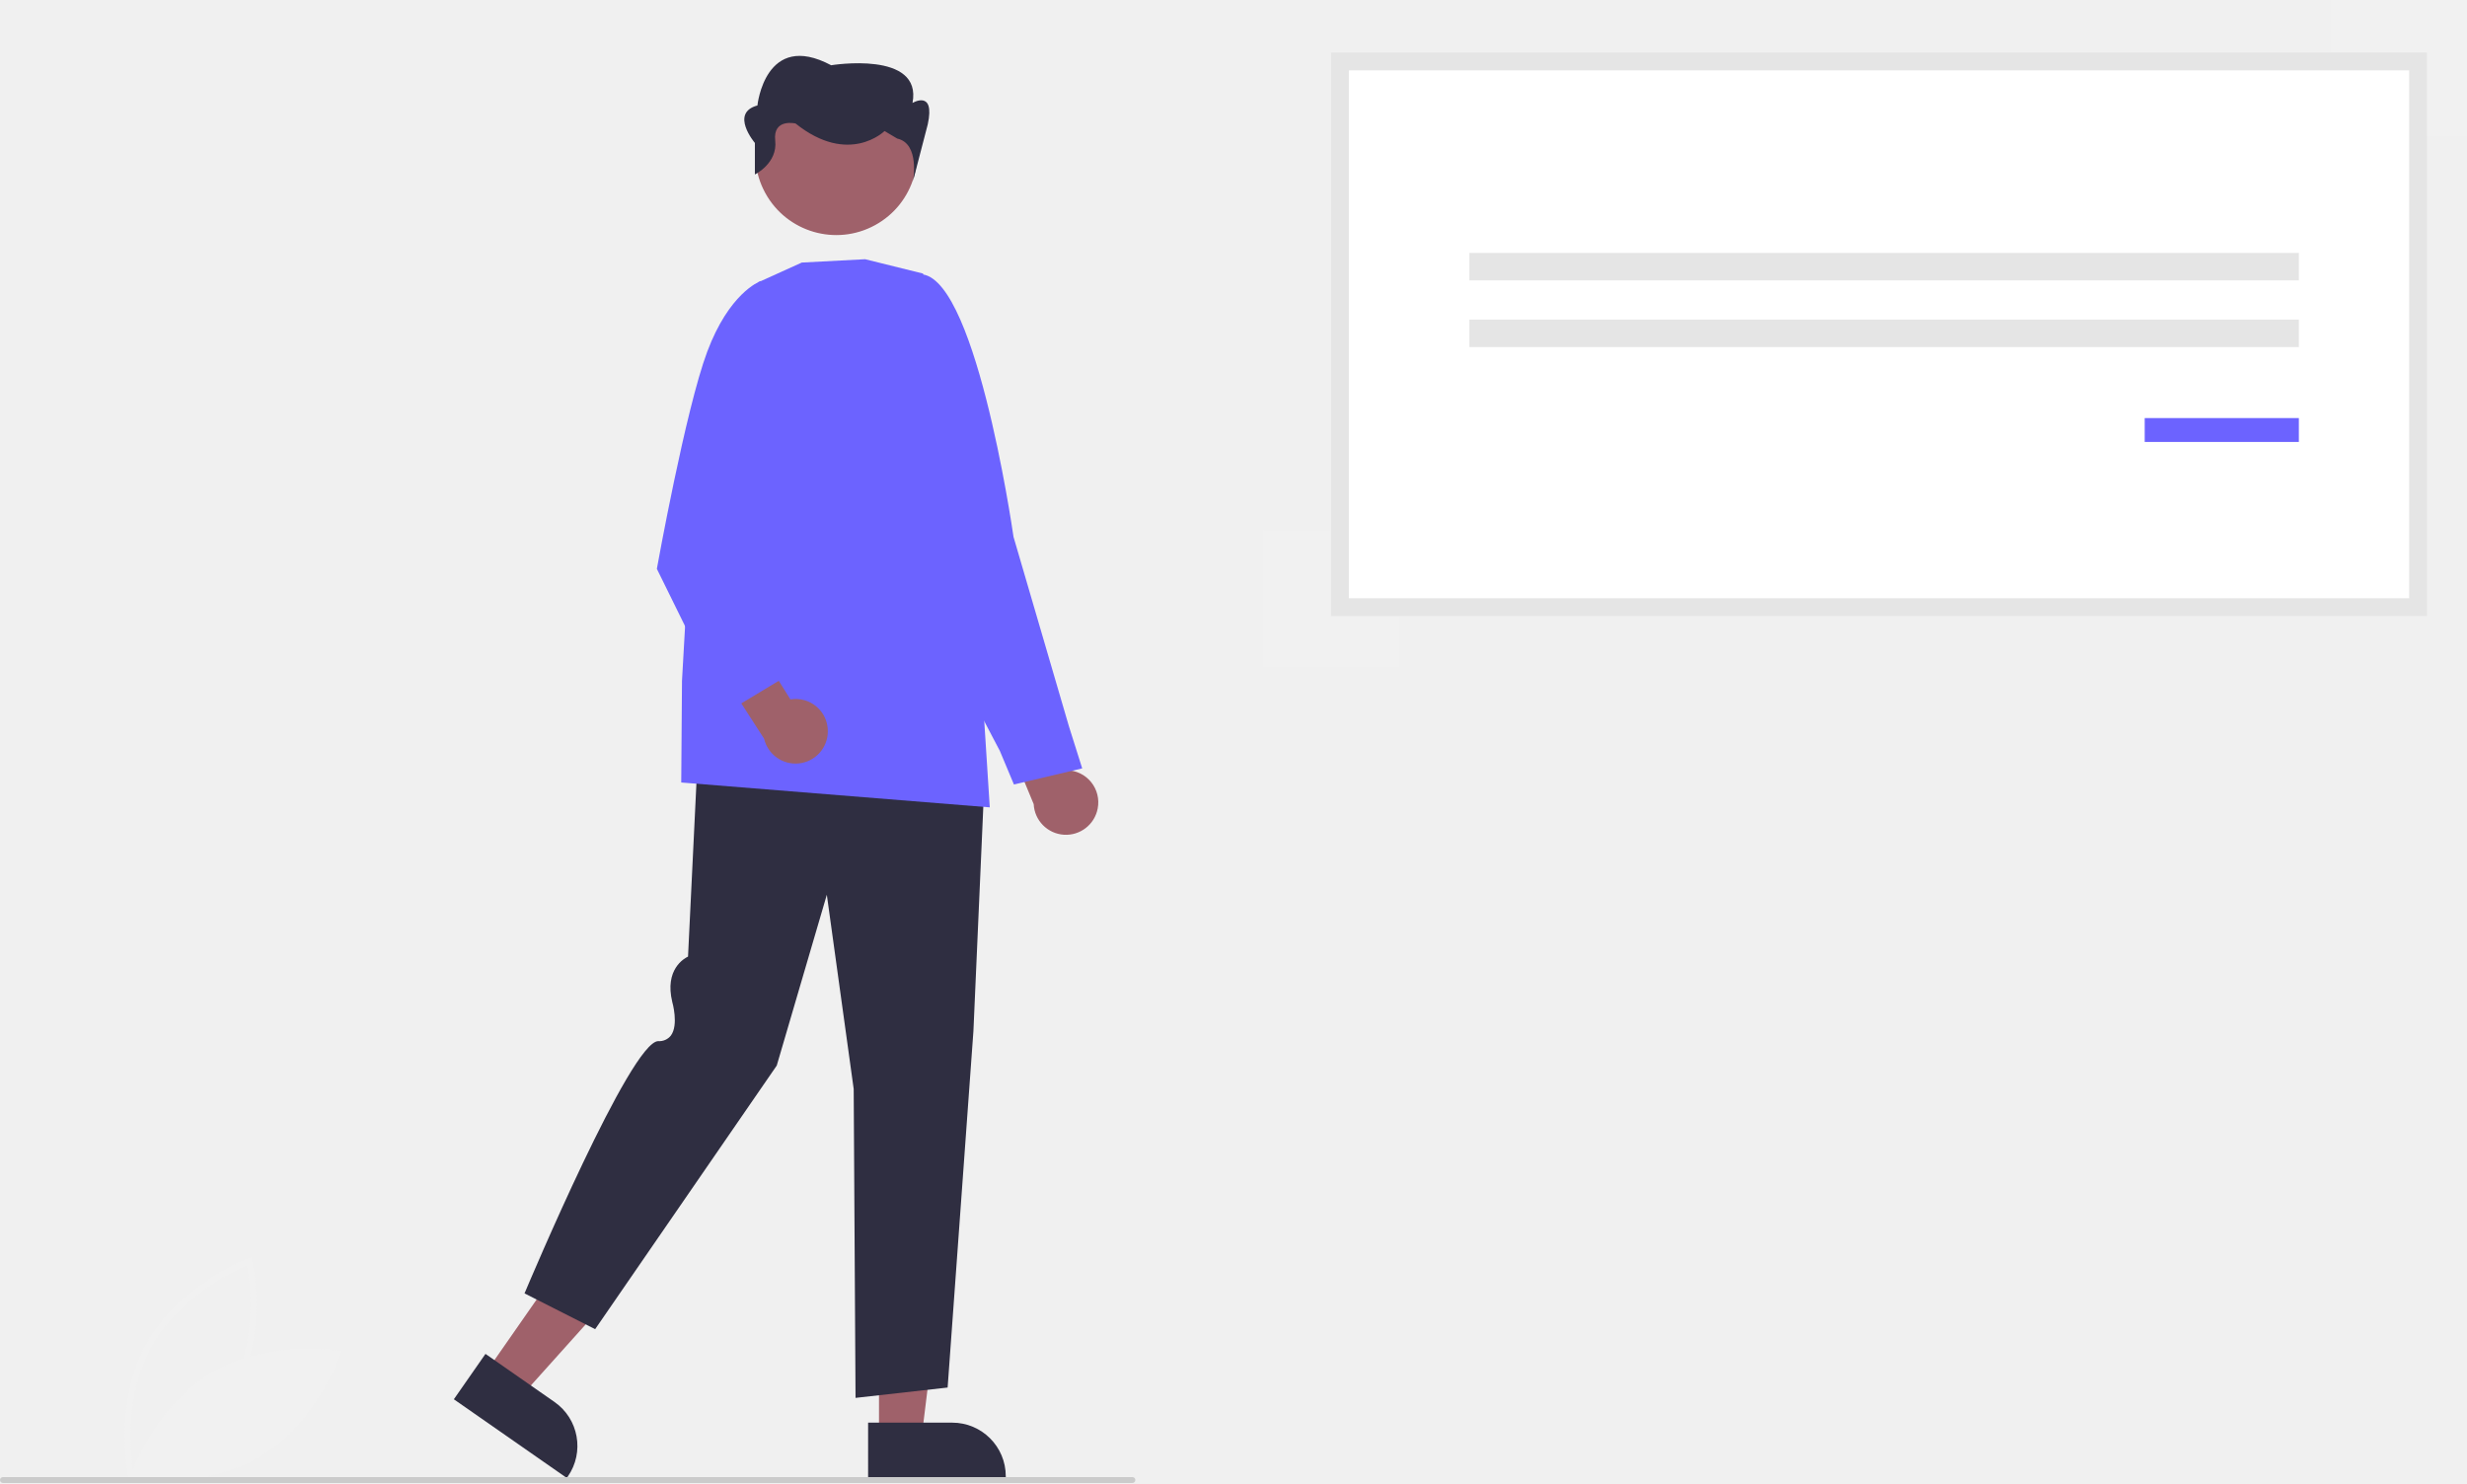
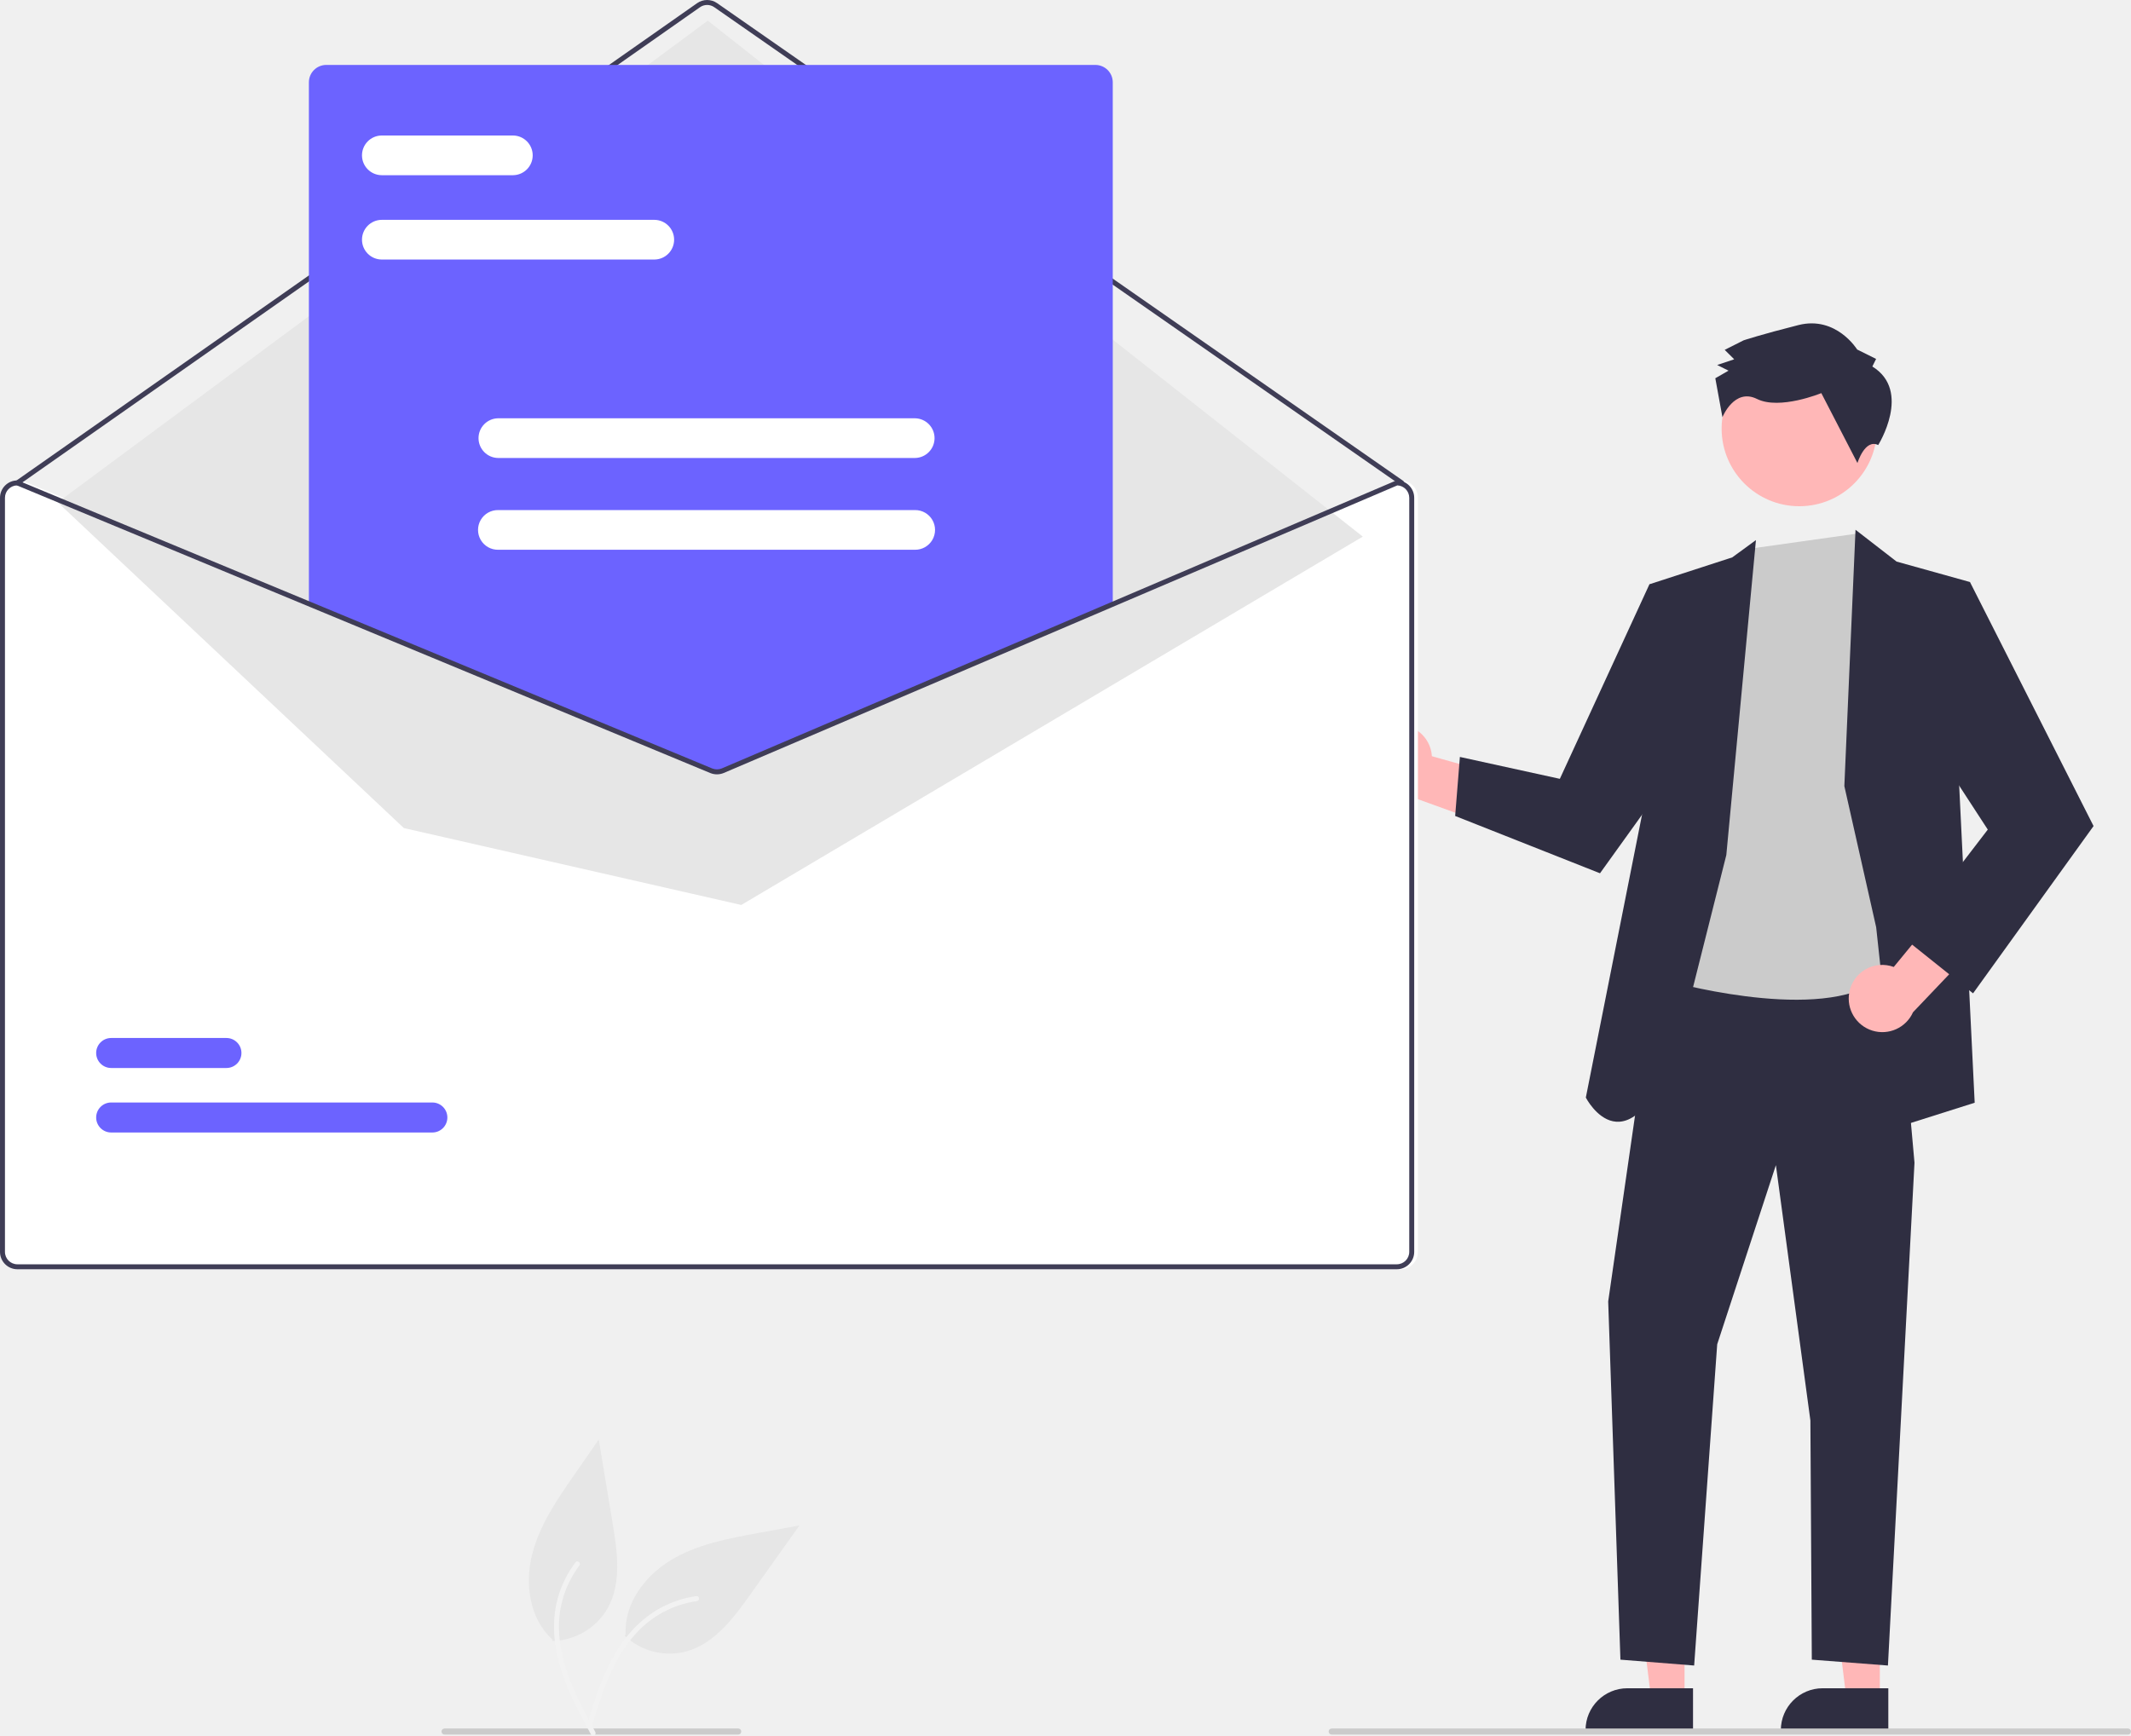
- <svg xmlns="http://www.w3.org/2000/svg" id="ea5e03e3-9574-4d13-87c6-536b7dd50c0f" data-name="Layer 1" width="832.206" height="500.356" viewBox="0 0 832.206 500.356">
-   <path d="M227.317,699.06c-.056-.245-5.44-24.798,5.556-45.19,10.996-20.392,34.468-29.385,34.704-29.474l1.073-.402.253,1.118c.056.245,5.44,24.798-5.556,45.19-10.996,20.392-34.468,29.385-34.704,29.474l-1.073.402Zm39.862-72.338c-4.702,2.022-23.258,10.874-32.545,28.097-9.288,17.225-6.486,37.594-5.592,42.631,4.7-2.018,23.249-10.855,32.545-28.097C270.874,652.129,268.072,631.762,267.178,626.722Z" transform="translate(-183.897 -199.8219)" fill="#f1f1f1" />
-   <path d="M254.944,663.149c-19.761,11.889-27.371,35.503-27.371,35.503s24.428,4.339,44.188-7.55,27.371-35.503,27.371-35.503S274.704,651.26,254.944,663.149Z" transform="translate(-183.897 -199.8219)" fill="#f1f1f1" />
-   <path d="M554.193,472.564a10.837,10.837,0,0,0-10.48-12.897l-9.151-23.012-15.341,2.15,13.379,32.317a10.896,10.896,0,0,0,21.592,1.443Z" transform="translate(-183.897 -199.8219)" fill="#9f616a" />
-   <path d="M525.93,464.479l-4.753-11.335-29.621-56.385,1.611-104.332.309-.041c18.954-2.504,31.778,84.829,32.315,88.548l18.716,64.008,4.455,14.108Z" transform="translate(-183.897 -199.8219)" fill="#6c63ff" />
-   <polygon points="296.518 484.658 310.92 484.657 317.771 429.106 296.515 429.107 296.518 484.658" fill="#9f616a" />
-   <path d="M476.741,679.778l28.363-.001h.001a18.076,18.076,0,0,1,18.075,18.075v.587l-46.438.002Z" transform="translate(-183.897 -199.8219)" fill="#2f2e41" />
-   <polygon points="164.095 462.715 175.912 470.949 213.294 429.291 195.854 417.138 164.095 462.715" fill="#9f616a" />
-   <path d="M347.667,656.579l23.271,16.216.001.001a18.076,18.076,0,0,1,4.495,25.164l-.336.482L336.997,671.891Z" transform="translate(-183.897 -199.8219)" fill="#2f2e41" />
-   <path d="M472.5,671.422l-.622-104.21L462.815,501.686,445.92,559.31l-.033.047-61.225,88.885-23.823-12.07.131-.31c1.456-3.463,35.762-84.794,44.983-84.794a4.98,4.98,0,0,0,4.242-1.864c2.706-3.614.502-11.283.48-11.36-2.64-10.946,3.997-14.674,5.319-15.296l3.556-73.397.369.025,96.39,6.761-4.044,91.766-8.699,120.232-.299.034Z" transform="translate(-183.897 -199.8219)" fill="#2f2e41" />
-   <path d="M517.781,472.202l-.417-.034L413.7,463.812l.256-34.3,5.074-89.558.029-.062,20.663-44.859,14.647-6.633,21.37-1.125.052.013,19.503,4.832,20.288,145.639Z" transform="translate(-183.897 -199.8219)" fill="#6c63ff" />
-   <circle cx="465.995" cy="251.83" r="27.294" transform="translate(-247.5841 54.55847) rotate(-28.66324)" fill="#9f616a" />
-   <path d="M438.546,258.681v-10.634s-8.576-10.1.858-12.645c0,0,2.573-25.443,24.87-13.57,0,0,30.873-5.089,27.443,12.721,0,0,7.718-4.65,5.146,7.224L491.887,260.904s2.403-12.634-5.315-14.33l-4.288-2.544s-12.006,11.873-30.016-2.544c0,0-7.718-1.842-6.861,5.791S438.546,258.681,438.546,258.681Z" transform="translate(-183.897 -199.8219)" fill="#2f2e41" />
-   <path d="M463.154,446.587a10.837,10.837,0,0,0-12.624-10.807l-13.132-20.997-14.706,4.868,18.961,29.391a10.896,10.896,0,0,0,21.5-2.456Z" transform="translate(-183.897 -199.8219)" fill="#9f616a" />
-   <path d="M429.236,439.969l-23.758-48.235.021-.117c.096-.534,9.659-53.634,16.973-73.152,7.36-19.641,17.436-23.585,17.861-23.743l.213-.079,9.034,8.665-12.514,83.527,13.489,40.284Z" transform="translate(-183.897 -199.8219)" fill="#6c63ff" />
-   <rect x="786.206" width="46" height="46" fill="#f1f1f1" />
-   <rect x="426.206" y="179" width="46" height="46" fill="#f1f1f1" />
-   <path d="M635.922,404.665H999.597V220.556H635.922Z" transform="translate(-183.897 -199.8219)" fill="#fff" />
-   <path d="M1002.597,407.665H632.922V217.556h369.675Zm-363.675-6h357.675V223.556H638.922Z" transform="translate(-183.897 -199.8219)" fill="#e5e5e5" />
-   <rect x="495.678" y="85.316" width="279.806" height="9.279" fill="#e5e5e5" />
-   <rect x="495.678" y="107.819" width="279.806" height="9.279" fill="#e5e5e5" />
-   <rect x="723.484" y="141.045" width="52" height="8.053" fill="#6c63ff" />
-   <path d="M565.897,700.138h-381a1,1,0,1,1,0-2h381a1,1,0,0,1,0,2Z" transform="translate(-183.897 -199.8219)" fill="#cbcbcb" />
+ <svg xmlns="http://www.w3.org/2000/svg" id="fd4b094b-ee9e-4f03-aa69-b33fd461c42b" data-name="Layer 1" width="703.817" height="573.37" viewBox="0 0 703.817 573.37">
+   <path id="e77d6775-0d6e-4379-8bfc-a6b010ad5ee5" data-name="Path 461" d="M454.389,703.636a21.574,21.574,0,0,0,20.509,5.179c9.164-2.601,15.383-10.869,20.903-18.633l16.334-22.959-13.765,2.524c-9.899,1.815-20.044,3.72-28.665,8.914s-15.526,14.466-14.98,24.515" transform="translate(-248.0914 -163.3148)" fill="#e6e6e6" />
+   <path id="a925376f-81ed-452b-bc21-27b5ed1cb659" data-name="Path 462" d="M441.594,734.564c2.414-8.231,4.842-16.575,9.104-24.077,3.785-6.662,8.958-12.507,15.781-16.142a35.246,35.246,0,0,1,11.605-3.775c1.058-.149,1.231,1.498.177,1.647a33.507,33.507,0,0,0-18.638,9.166c-5.637,5.515-9.334,12.626-12.068,19.944-1.655,4.425-2.991,8.958-4.32,13.49a.854.854,0,0,1-.946.693.833.833,0,0,1-.693-.946Z" transform="translate(-248.0914 -163.3148)" fill="#f2f2f2" />
+   <path d="M707.405,403.053a11.039,11.039,0,0,1,13.605,10.07l37.764,10.616-15.409,13.346-33.499-12.127a11.099,11.099,0,0,1-2.461-21.905Z" transform="translate(-248.0914 -163.3148)" fill="#ffb7b7" />
+   <polygon points="556.357 561.294 545.349 561.293 540.112 518.835 556.359 518.836 556.357 561.294" fill="#ffb7b7" />
+   <path d="M807.255,735.279l-35.494-.001v-.449A13.816,13.816,0,0,1,785.577,721.014h.001l21.678.001Z" transform="translate(-248.0914 -163.3148)" fill="#2f2e41" />
+   <polygon points="620.859 561.294 609.851 561.293 604.614 518.835 620.86 518.836 620.859 561.294" fill="#ffb7b7" />
+   <path d="M871.757,735.279l-35.494-.001v-.449a13.816,13.816,0,0,1,13.815-13.815h.001l21.678.001Z" transform="translate(-248.0914 -163.3148)" fill="#2f2e41" />
+   <polygon points="547.363 317.603 531.148 429.917 535.188 548.251 559.537 550.19 567.151 444.067 586.533 384.893 597.928 469.245 598.396 548.251 623.539 550.19 632.308 384.09 625.858 311.854 547.363 317.603" fill="#2f2e41" />
+   <circle cx="594.261" cy="141.578" r="25.651" fill="#ffb7b7" />
+   <path d="M826.542,344.496,798.223,487.162s47.678,13.684,68.565,1.051,11.527-51.631,11.527-51.631l-3.825-66.358-7.069-16.781-5.998-13.852Z" transform="translate(-248.0914 -163.3148)" fill="#cbcbcb" />
+   <path d="M818.253,445.764l9.783-104.037-7.823,5.712L792.858,356.322l-1.872,73.246L771.851,525.888s13.677,26.688,30.627-17.464Z" transform="translate(-248.0914 -163.3148)" fill="#2f2e41" />
+   <polygon points="557.931 203.962 544.767 193.007 515.18 257.279 482.164 250.047 480.604 269.546 528.44 288.477 561.038 243.095 557.931 203.962" fill="#2f2e41" />
+   <polygon points="609.144 259.677 612.831 175.005 626.399 185.512 650.63 192.266 647.077 259.677 652.19 364.277 626.786 372.323 619.655 306.32 609.144 259.677" fill="#2f2e41" />
+   <path d="M858.866,491.152a11.039,11.039,0,0,1,14.688-8.412l24.896-30.315,6.029,19.473L879.913,497.7a11.099,11.099,0,0,1-21.047-6.548Z" transform="translate(-248.0914 -163.3148)" fill="#ffb7b7" />
+   <polygon points="634.407 201.665 650.63 192.266 691.451 272.878 651.652 328.143 628.952 309.993 656.516 274.048 631.394 235.44 634.407 201.665" fill="#2f2e41" />
+   <path d="M866.478,284.385l1.244-2.503-6.257-3.109s-6.903-11.232-19.394-8.075-18.111,5.045-18.111,5.045l-6.242,3.141,3.133,3.117-5.62,1.889,3.754,1.865-4.368,2.511,2.352,12.871s3.906-9.762,11.415-6.032,21.243-1.929,21.243-1.929l11.932,23.093s2.462-8.095,6.851-5.937C868.41,310.334,879.623,292.477,866.478,284.385Z" transform="translate(-248.0914 -163.3148)" fill="#2f2e41" />
+   <path d="M710.664,322.019h-.164l-94.071,40.169-128.709,54.96a4.151,4.151,0,0,1-3.18.016L351.75,362.073l-96.382-39.989-.147-.066h-.164a5.742,5.742,0,0,0-5.736,5.736V576.864a5.742,5.742,0,0,0,5.736,5.736H710.664a5.742,5.742,0,0,0,5.736-5.736V327.755A5.742,5.742,0,0,0,710.664,322.019Z" transform="translate(-248.0914 -163.3148)" fill="#fff" />
+   <path d="M711.073,323.658a.817.817,0,0,1-.468-.147L483.982,165.685a4.11,4.11,0,0,0-4.694.008L254.298,323.51a.82.82,0,0,1-.941-1.342L478.347,164.351a5.754,5.754,0,0,1,6.572-.011L711.542,322.166a.82.82,0,0,1-.469,1.492Z" transform="translate(-248.0914 -163.3148)" fill="#3f3d56" />
+   <polygon points="19.063 165.938 233.765 6.817 450.097 177.26 244.827 298.946 133.384 273.544 19.063 165.938" fill="#e6e6e6" />
+   <path d="M390.883,537.422H284.815a4.955,4.955,0,1,1-.015-9.911H390.883a4.955,4.955,0,1,1,.015,9.911Z" transform="translate(-248.0914 -163.3148)" fill="#6c63ff" />
+   <path d="M322.869,516.116H284.815a4.955,4.955,0,1,1-.015-9.911h38.07a4.955,4.955,0,0,1,.015,9.911h-.015Z" transform="translate(-248.0914 -163.3148)" fill="#6c63ff" />
+   <path d="M484.876,417.881a6.199,6.199,0,0,1-2.351-.461L350.111,362.478V190.499a5.743,5.743,0,0,1,5.736-5.736H609.873a5.743,5.743,0,0,1,5.736,5.736V362.598l-.249.106-128.062,54.689A6.241,6.241,0,0,1,484.876,417.881Z" transform="translate(-248.0914 -163.3148)" fill="#6c63ff" />
+   <path d="M709.435,322.019h-.164l-94.071,40.169-128.709,54.96a4.151,4.151,0,0,1-3.18.016l-132.79-55.091-96.382-39.989-.147-.066h-.164a5.742,5.742,0,0,0-5.736,5.736V576.864a5.742,5.742,0,0,0,5.736,5.736H709.435a5.742,5.742,0,0,0,5.736-5.736V327.755A5.742,5.742,0,0,0,709.435,322.019Zm4.097,254.845a4.099,4.099,0,0,1-4.097,4.097H253.827a4.099,4.099,0,0,1-4.097-4.097V327.755a4.106,4.106,0,0,1,3.942-4.097l96.849,40.185,132.159,54.837a5.835,5.835,0,0,0,4.458-.025l128.061-54.689L709.599,323.658a4.11,4.11,0,0,1,3.933,4.097Z" transform="translate(-248.0914 -163.3148)" fill="#3f3d56" />
+   <path d="M464.262,249.049H374.123a6.556,6.556,0,0,1,0-13.111h90.138a6.556,6.556,0,0,1,0,13.111Z" transform="translate(-248.0914 -163.3148)" fill="#fff" />
+   <path d="M417.554,221.188H374.123a6.556,6.556,0,0,1,0-13.111h43.43a6.556,6.556,0,0,1,0,13.111Z" transform="translate(-248.0914 -163.3148)" fill="#fff" />
+   <path d="M550.277,314.604H412.611a6.556,6.556,0,0,1,0-13.111H550.277a6.556,6.556,0,0,1,0,13.111Z" transform="translate(-248.0914 -163.3148)" fill="#fff" />
+   <path d="M550.277,344.924H412.611a6.556,6.556,0,1,1,0-13.111H550.277a6.556,6.556,0,1,1,0,13.111Z" transform="translate(-248.0914 -163.3148)" fill="#fff" />
+   <path d="M950.909,736.315h-263a1,1,0,0,1,0-2h263a1,1,0,0,1,0,2Z" transform="translate(-248.0914 -163.3148)" fill="#cbcbcb" />
+   <path d="M491.909,736.315h-97a1,1,0,1,1,0-2h97a1,1,0,0,1,0,2Z" transform="translate(-248.0914 -163.3148)" fill="#cbcbcb" />
+   <path id="e8398aff-523f-434a-af20-c024070a1d12" data-name="Path 461" d="M430.575,705.397a21.574,21.574,0,0,0,18.194-10.791c4.663-8.307,3.243-18.555,1.682-27.952l-4.609-27.797-7.98,11.497c-5.739,8.267-11.588,16.772-14.038,26.534s-.807,21.205,6.666,27.946" transform="translate(-248.0914 -163.3148)" fill="#e6e6e6" />
+   <path id="e2bc4c04-3c78-4f76-9d7c-3717db50fbca" data-name="Path 462" d="M443.313,736.348c-4.093-7.539-8.255-15.167-10.523-23.491-2.014-7.393-2.469-15.185-.193-22.574a35.246,35.246,0,0,1,5.566-10.86c.645-.852,1.929.194,1.288,1.043a33.507,33.507,0,0,0-6.752,19.642c-.108,7.885,2.285,15.534,5.507,22.651,1.947,4.305,4.196,8.46,6.45,12.611a.854.854,0,0,1-.182,1.158.833.833,0,0,1-1.158-.182Z" transform="translate(-248.0914 -163.3148)" fill="#f2f2f2" />
</svg>
